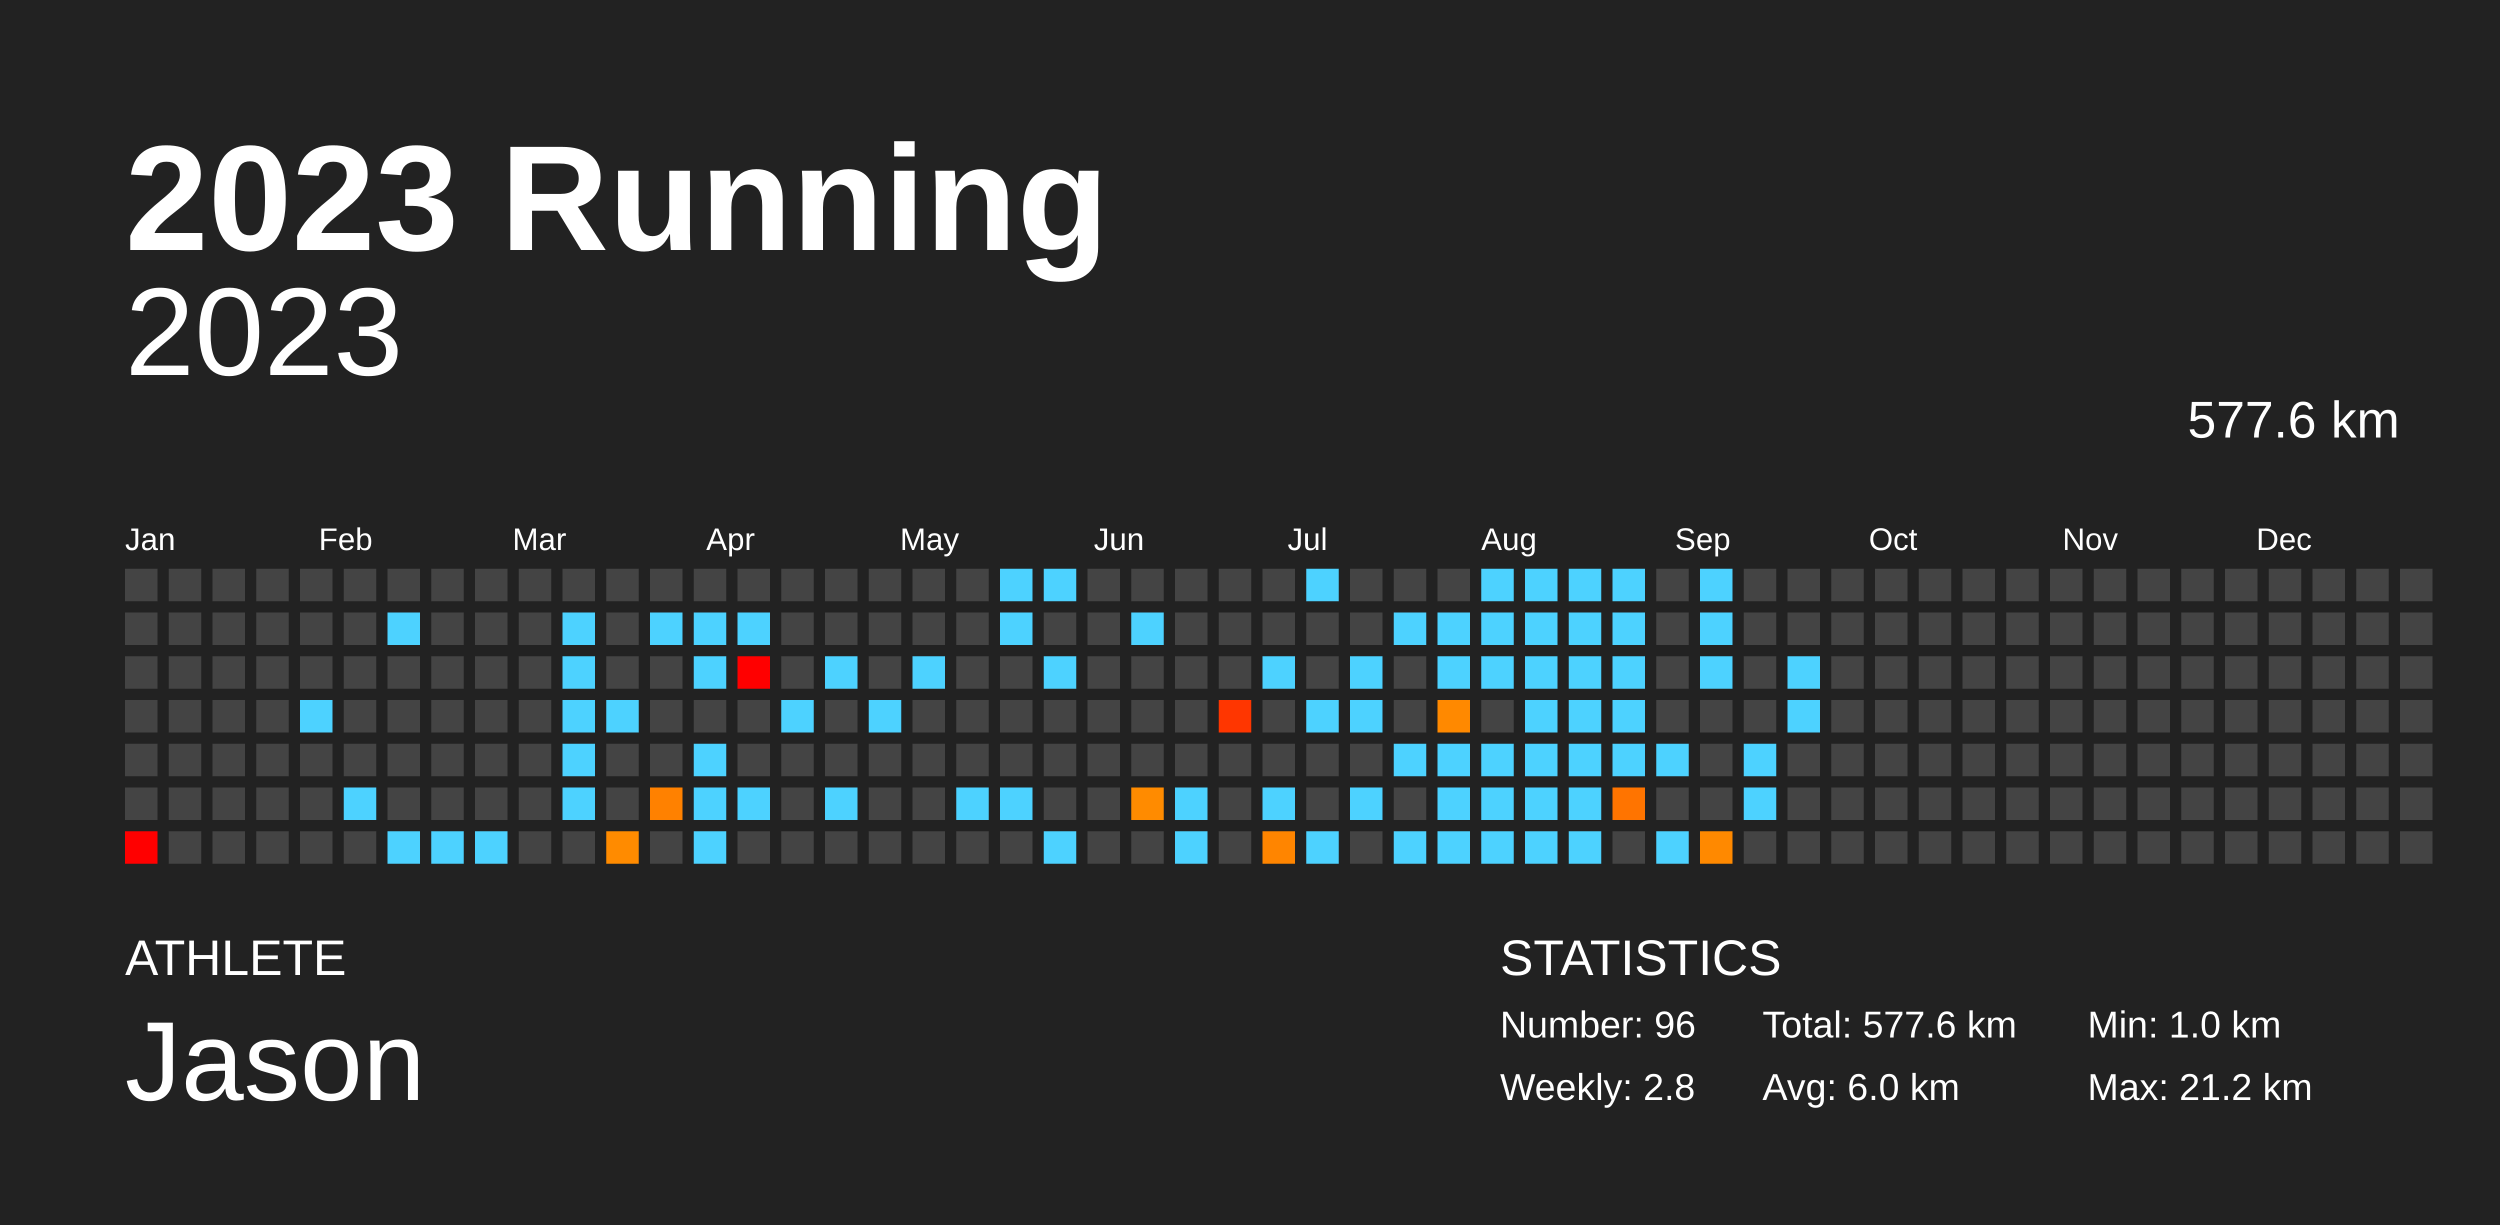
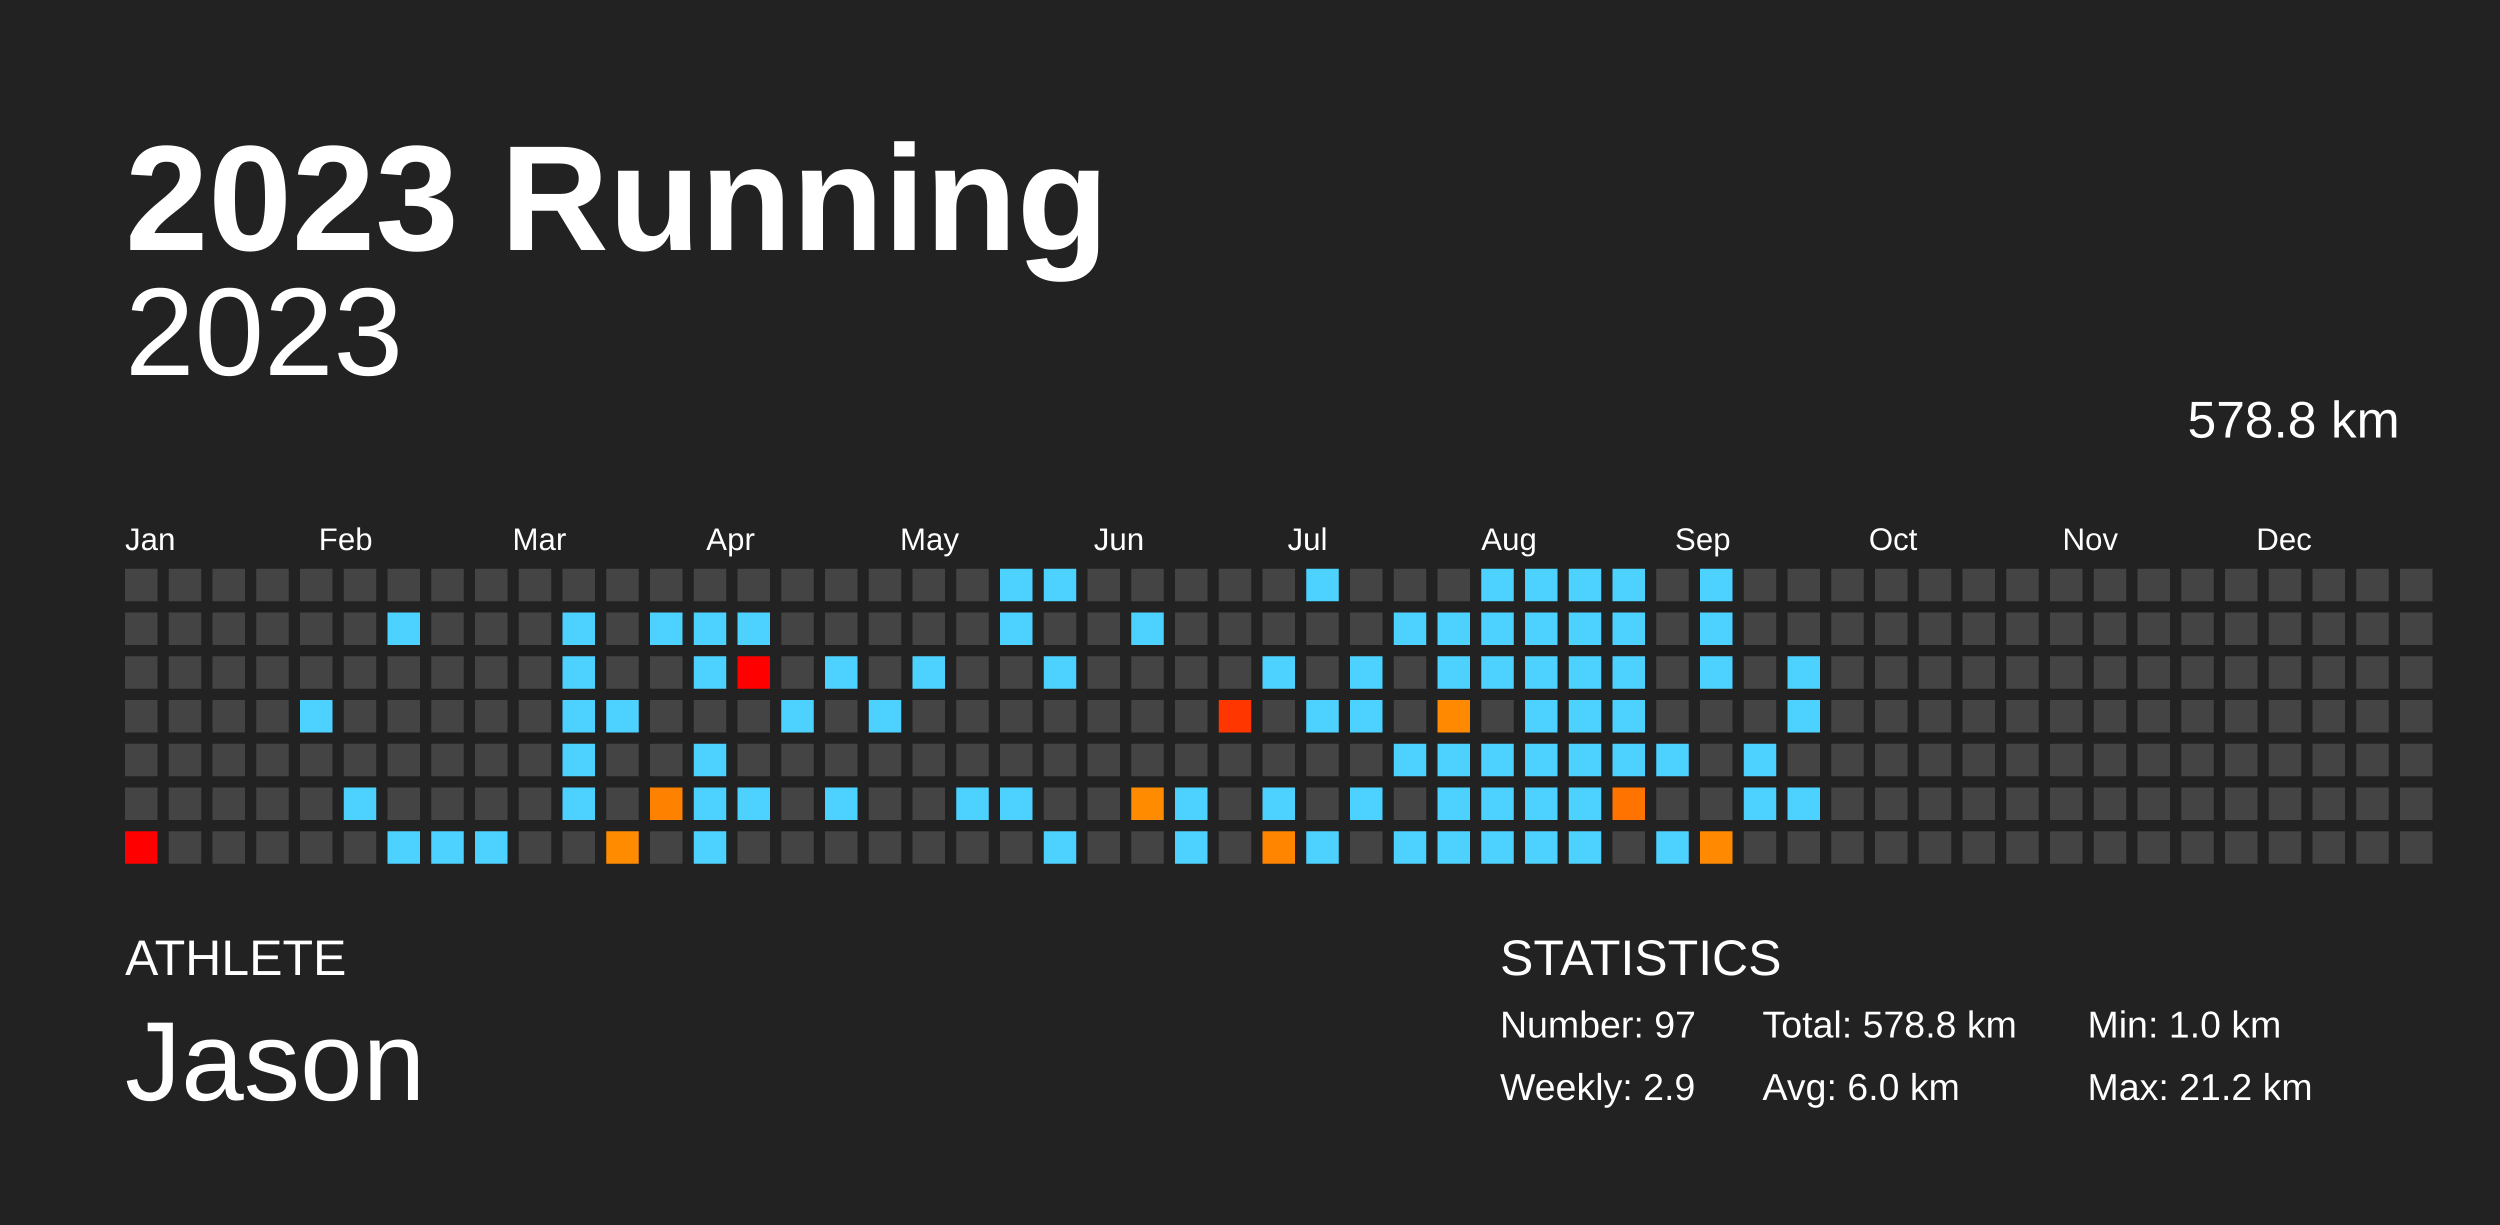
<svg xmlns="http://www.w3.org/2000/svg" baseProfile="full" height="98mm" version="1.1" viewBox="0,0,200,98" width="200mm">
  <defs />
  <rect fill="#222222" height="98" width="200" x="0" y="0" />
  <text fill="#FFFFFF" style="font-size:12px; font-family:Arial; font-weight:bold;" x="10" y="20">2023 Running</text>
  <text fill="#FFFFFF" style="font-size:4px; font-family:Arial" x="10" y="78">ATHLETE</text>
  <text fill="#FFFFFF" style="font-size:9px; font-family:Arial" x="10" y="88">Jason</text>
  <text fill="#FFFFFF" style="font-size:4px; font-family:Arial" x="120" y="78">STATISTICS</text>
-   <text fill="#FFFFFF" style="font-size:3px; font-family:Arial" x="120" y="83">Number: 96</text>
-   <text fill="#FFFFFF" style="font-size:3px; font-family:Arial" x="120" y="88">Weekly: 2.8</text>
-   <text fill="#FFFFFF" style="font-size:3px; font-family:Arial" x="141" y="83">Total: 577.6 km</text>
+   <text fill="#FFFFFF" style="font-size:3px; font-family:Arial" x="120" y="83">Number: 97</text>
+   <text fill="#FFFFFF" style="font-size:3px; font-family:Arial" x="120" y="88">Weekly: 2.9</text>
+   <text fill="#FFFFFF" style="font-size:3px; font-family:Arial" x="141" y="83">Total: 578.8 km</text>
  <text fill="#FFFFFF" style="font-size:3px; font-family:Arial" x="141" y="88">Avg: 6.0 km</text>
  <text fill="#FFFFFF" style="font-size:3px; font-family:Arial" x="167" y="83">Min: 1.0 km</text>
  <text fill="#FFFFFF" style="font-size:3px; font-family:Arial" x="167" y="88">Max: 21.2 km</text>
  <text alignment-baseline="hanging" fill="#FFFFFF" style="font-size:10.0px; font-family:Arial;" x="10" y="30">2023</text>
-   <text alignment-baseline="hanging" fill="#FFFFFF" style="font-size:4.125px; font-family:Arial;" x="175" y="35">577.6 km</text>
+   <text alignment-baseline="hanging" fill="#FFFFFF" style="font-size:4.125px; font-family:Arial;" x="175" y="35">578.8 km</text>
  <text fill="#FFFFFF" style="font-size:2.5px; font-family:Arial" x="10.0" y="44">Jan</text>
  <text fill="#FFFFFF" style="font-size:2.5px; font-family:Arial" x="25.5" y="44">Feb</text>
  <text fill="#FFFFFF" style="font-size:2.5px; font-family:Arial" x="41.0" y="44">Mar</text>
  <text fill="#FFFFFF" style="font-size:2.5px; font-family:Arial" x="56.5" y="44">Apr</text>
  <text fill="#FFFFFF" style="font-size:2.5px; font-family:Arial" x="72.0" y="44">May</text>
  <text fill="#FFFFFF" style="font-size:2.5px; font-family:Arial" x="87.5" y="44">Jun</text>
  <text fill="#FFFFFF" style="font-size:2.5px; font-family:Arial" x="103.0" y="44">Jul</text>
  <text fill="#FFFFFF" style="font-size:2.5px; font-family:Arial" x="118.5" y="44">Aug</text>
  <text fill="#FFFFFF" style="font-size:2.5px; font-family:Arial" x="134.0" y="44">Sep</text>
  <text fill="#FFFFFF" style="font-size:2.5px; font-family:Arial" x="149.5" y="44">Oct</text>
  <text fill="#FFFFFF" style="font-size:2.5px; font-family:Arial" x="165.0" y="44">Nov</text>
  <text fill="#FFFFFF" style="font-size:2.5px; font-family:Arial" x="180.5" y="44">Dec</text>
  <rect fill="#444444" height="2.6" width="2.6" x="10.0" y="45.5" />
  <rect fill="#444444" height="2.6" width="2.6" x="10.0" y="49.0" />
  <rect fill="#444444" height="2.6" width="2.6" x="10.0" y="52.5" />
  <rect fill="#444444" height="2.6" width="2.6" x="10.0" y="56.0" />
  <rect fill="#444444" height="2.6" width="2.6" x="10.0" y="59.5" />
  <rect fill="#444444" height="2.6" width="2.6" x="10.0" y="63.0" />
  <rect fill="red" height="2.6" width="2.6" x="10.0" y="66.5" />
  <rect fill="#444444" height="2.6" width="2.6" x="13.5" y="45.5" />
  <rect fill="#444444" height="2.6" width="2.6" x="13.5" y="49.0" />
  <rect fill="#444444" height="2.6" width="2.6" x="13.5" y="52.5" />
  <rect fill="#444444" height="2.6" width="2.6" x="13.5" y="56.0" />
  <rect fill="#444444" height="2.6" width="2.6" x="13.5" y="59.5" />
  <rect fill="#444444" height="2.6" width="2.6" x="13.5" y="63.0" />
  <rect fill="#444444" height="2.6" width="2.6" x="13.5" y="66.5" />
  <rect fill="#444444" height="2.6" width="2.6" x="17.0" y="45.5" />
  <rect fill="#444444" height="2.6" width="2.6" x="17.0" y="49.0" />
  <rect fill="#444444" height="2.6" width="2.6" x="17.0" y="52.5" />
  <rect fill="#444444" height="2.6" width="2.6" x="17.0" y="56.0" />
  <rect fill="#444444" height="2.6" width="2.6" x="17.0" y="59.5" />
  <rect fill="#444444" height="2.6" width="2.6" x="17.0" y="63.0" />
  <rect fill="#444444" height="2.6" width="2.6" x="17.0" y="66.5" />
  <rect fill="#444444" height="2.6" width="2.6" x="20.5" y="45.5" />
  <rect fill="#444444" height="2.6" width="2.6" x="20.5" y="49.0" />
  <rect fill="#444444" height="2.6" width="2.6" x="20.5" y="52.5" />
  <rect fill="#444444" height="2.6" width="2.6" x="20.5" y="56.0" />
  <rect fill="#444444" height="2.6" width="2.6" x="20.5" y="59.5" />
  <rect fill="#444444" height="2.6" width="2.6" x="20.5" y="63.0" />
  <rect fill="#444444" height="2.6" width="2.6" x="20.5" y="66.5" />
  <rect fill="#444444" height="2.6" width="2.6" x="24.0" y="45.5" />
  <rect fill="#444444" height="2.6" width="2.6" x="24.0" y="49.0" />
  <rect fill="#444444" height="2.6" width="2.6" x="24.0" y="52.5" />
  <rect fill="#4dd2ff" height="2.6" width="2.6" x="24.0" y="56.0" />
  <rect fill="#444444" height="2.6" width="2.6" x="24.0" y="59.5" />
  <rect fill="#444444" height="2.6" width="2.6" x="24.0" y="63.0" />
  <rect fill="#444444" height="2.6" width="2.6" x="24.0" y="66.5" />
  <rect fill="#444444" height="2.6" width="2.6" x="27.5" y="45.5" />
  <rect fill="#444444" height="2.6" width="2.6" x="27.5" y="49.0" />
  <rect fill="#444444" height="2.6" width="2.6" x="27.5" y="52.5" />
  <rect fill="#444444" height="2.6" width="2.6" x="27.5" y="56.0" />
  <rect fill="#444444" height="2.6" width="2.6" x="27.5" y="59.5" />
  <rect fill="#4dd2ff" height="2.6" width="2.6" x="27.5" y="63.0" />
  <rect fill="#444444" height="2.6" width="2.6" x="27.5" y="66.5" />
  <rect fill="#444444" height="2.6" width="2.6" x="31.0" y="45.5" />
  <rect fill="#4dd2ff" height="2.6" width="2.6" x="31.0" y="49.0" />
  <rect fill="#444444" height="2.6" width="2.6" x="31.0" y="52.5" />
  <rect fill="#444444" height="2.6" width="2.6" x="31.0" y="56.0" />
  <rect fill="#444444" height="2.6" width="2.6" x="31.0" y="59.5" />
  <rect fill="#444444" height="2.6" width="2.6" x="31.0" y="63.0" />
  <rect fill="#4dd2ff" height="2.6" width="2.6" x="31.0" y="66.5" />
  <rect fill="#444444" height="2.6" width="2.6" x="34.5" y="45.5" />
  <rect fill="#444444" height="2.6" width="2.6" x="34.5" y="49.0" />
  <rect fill="#444444" height="2.6" width="2.6" x="34.5" y="52.5" />
  <rect fill="#444444" height="2.6" width="2.6" x="34.5" y="56.0" />
  <rect fill="#444444" height="2.6" width="2.6" x="34.5" y="59.5" />
  <rect fill="#444444" height="2.6" width="2.6" x="34.5" y="63.0" />
  <rect fill="#4dd2ff" height="2.6" width="2.6" x="34.5" y="66.5" />
  <rect fill="#444444" height="2.6" width="2.6" x="38.0" y="45.5" />
  <rect fill="#444444" height="2.6" width="2.6" x="38.0" y="49.0" />
  <rect fill="#444444" height="2.6" width="2.6" x="38.0" y="52.5" />
  <rect fill="#444444" height="2.6" width="2.6" x="38.0" y="56.0" />
  <rect fill="#444444" height="2.6" width="2.6" x="38.0" y="59.5" />
  <rect fill="#444444" height="2.6" width="2.6" x="38.0" y="63.0" />
  <rect fill="#4dd2ff" height="2.6" width="2.6" x="38.0" y="66.5" />
  <rect fill="#444444" height="2.6" width="2.6" x="41.5" y="45.5" />
  <rect fill="#444444" height="2.6" width="2.6" x="41.5" y="49.0" />
  <rect fill="#444444" height="2.6" width="2.6" x="41.5" y="52.5" />
  <rect fill="#444444" height="2.6" width="2.6" x="41.5" y="56.0" />
  <rect fill="#444444" height="2.6" width="2.6" x="41.5" y="59.5" />
  <rect fill="#444444" height="2.6" width="2.6" x="41.5" y="63.0" />
  <rect fill="#444444" height="2.6" width="2.6" x="41.5" y="66.5" />
  <rect fill="#444444" height="2.6" width="2.6" x="45.0" y="45.5" />
  <rect fill="#4dd2ff" height="2.6" width="2.6" x="45.0" y="49.0" />
  <rect fill="#4dd2ff" height="2.6" width="2.6" x="45.0" y="52.5" />
  <rect fill="#4dd2ff" height="2.6" width="2.6" x="45.0" y="56.0" />
  <rect fill="#4dd2ff" height="2.6" width="2.6" x="45.0" y="59.5" />
  <rect fill="#4dd2ff" height="2.6" width="2.6" x="45.0" y="63.0" />
  <rect fill="#444444" height="2.6" width="2.6" x="45.0" y="66.5" />
  <rect fill="#444444" height="2.6" width="2.6" x="48.5" y="45.5" />
  <rect fill="#444444" height="2.6" width="2.6" x="48.5" y="49.0" />
  <rect fill="#444444" height="2.6" width="2.6" x="48.5" y="52.5" />
  <rect fill="#4dd2ff" height="2.6" width="2.6" x="48.5" y="56.0" />
  <rect fill="#444444" height="2.6" width="2.6" x="48.5" y="59.5" />
  <rect fill="#444444" height="2.6" width="2.6" x="48.5" y="63.0" />
  <rect fill="#ff8b00" height="2.6" width="2.6" x="48.5" y="66.5" />
  <rect fill="#444444" height="2.6" width="2.6" x="52.0" y="45.5" />
  <rect fill="#4dd2ff" height="2.6" width="2.6" x="52.0" y="49.0" />
  <rect fill="#444444" height="2.6" width="2.6" x="52.0" y="52.5" />
  <rect fill="#444444" height="2.6" width="2.6" x="52.0" y="56.0" />
  <rect fill="#444444" height="2.6" width="2.6" x="52.0" y="59.5" />
  <rect fill="#ff8100" height="2.6" width="2.6" x="52.0" y="63.0" />
  <rect fill="#444444" height="2.6" width="2.6" x="52.0" y="66.5" />
  <rect fill="#444444" height="2.6" width="2.6" x="55.5" y="45.5" />
  <rect fill="#4dd2ff" height="2.6" width="2.6" x="55.5" y="49.0" />
  <rect fill="#4dd2ff" height="2.6" width="2.6" x="55.5" y="52.5" />
  <rect fill="#444444" height="2.6" width="2.6" x="55.5" y="56.0" />
  <rect fill="#4dd2ff" height="2.6" width="2.6" x="55.5" y="59.5" />
  <rect fill="#4dd2ff" height="2.6" width="2.6" x="55.5" y="63.0" />
  <rect fill="#4dd2ff" height="2.6" width="2.6" x="55.5" y="66.5" />
  <rect fill="#444444" height="2.6" width="2.6" x="59.0" y="45.5" />
  <rect fill="#4dd2ff" height="2.6" width="2.6" x="59.0" y="49.0" />
  <rect fill="red" height="2.6" width="2.6" x="59.0" y="52.5" />
  <rect fill="#444444" height="2.6" width="2.6" x="59.0" y="56.0" />
  <rect fill="#444444" height="2.6" width="2.6" x="59.0" y="59.5" />
  <rect fill="#4dd2ff" height="2.6" width="2.6" x="59.0" y="63.0" />
  <rect fill="#444444" height="2.6" width="2.6" x="59.0" y="66.5" />
  <rect fill="#444444" height="2.6" width="2.6" x="62.5" y="45.5" />
  <rect fill="#444444" height="2.6" width="2.6" x="62.5" y="49.0" />
  <rect fill="#444444" height="2.6" width="2.6" x="62.5" y="52.5" />
  <rect fill="#4dd2ff" height="2.6" width="2.6" x="62.5" y="56.0" />
  <rect fill="#444444" height="2.6" width="2.6" x="62.5" y="59.5" />
  <rect fill="#444444" height="2.6" width="2.6" x="62.5" y="63.0" />
  <rect fill="#444444" height="2.6" width="2.6" x="62.5" y="66.5" />
  <rect fill="#444444" height="2.6" width="2.6" x="66.0" y="45.5" />
  <rect fill="#444444" height="2.6" width="2.6" x="66.0" y="49.0" />
  <rect fill="#4dd2ff" height="2.6" width="2.6" x="66.0" y="52.5" />
  <rect fill="#444444" height="2.6" width="2.6" x="66.0" y="56.0" />
  <rect fill="#444444" height="2.6" width="2.6" x="66.0" y="59.5" />
  <rect fill="#4dd2ff" height="2.6" width="2.6" x="66.0" y="63.0" />
  <rect fill="#444444" height="2.6" width="2.6" x="66.0" y="66.5" />
  <rect fill="#444444" height="2.6" width="2.6" x="69.5" y="45.5" />
  <rect fill="#444444" height="2.6" width="2.6" x="69.5" y="49.0" />
  <rect fill="#444444" height="2.6" width="2.6" x="69.5" y="52.5" />
  <rect fill="#4dd2ff" height="2.6" width="2.6" x="69.5" y="56.0" />
  <rect fill="#444444" height="2.6" width="2.6" x="69.5" y="59.5" />
  <rect fill="#444444" height="2.6" width="2.6" x="69.5" y="63.0" />
  <rect fill="#444444" height="2.6" width="2.6" x="69.5" y="66.5" />
  <rect fill="#444444" height="2.6" width="2.6" x="73.0" y="45.5" />
  <rect fill="#444444" height="2.6" width="2.6" x="73.0" y="49.0" />
  <rect fill="#4dd2ff" height="2.6" width="2.6" x="73.0" y="52.5" />
  <rect fill="#444444" height="2.6" width="2.6" x="73.0" y="56.0" />
  <rect fill="#444444" height="2.6" width="2.6" x="73.0" y="59.5" />
  <rect fill="#444444" height="2.6" width="2.6" x="73.0" y="63.0" />
  <rect fill="#444444" height="2.6" width="2.6" x="73.0" y="66.5" />
  <rect fill="#444444" height="2.6" width="2.6" x="76.5" y="45.5" />
  <rect fill="#444444" height="2.6" width="2.6" x="76.5" y="49.0" />
  <rect fill="#444444" height="2.6" width="2.6" x="76.5" y="52.5" />
  <rect fill="#444444" height="2.6" width="2.6" x="76.5" y="56.0" />
  <rect fill="#444444" height="2.6" width="2.6" x="76.5" y="59.5" />
  <rect fill="#4dd2ff" height="2.6" width="2.6" x="76.5" y="63.0" />
  <rect fill="#444444" height="2.6" width="2.6" x="76.5" y="66.5" />
  <rect fill="#4dd2ff" height="2.6" width="2.6" x="80.0" y="45.5" />
  <rect fill="#4dd2ff" height="2.6" width="2.6" x="80.0" y="49.0" />
  <rect fill="#444444" height="2.6" width="2.6" x="80.0" y="52.5" />
  <rect fill="#444444" height="2.6" width="2.6" x="80.0" y="56.0" />
  <rect fill="#444444" height="2.6" width="2.6" x="80.0" y="59.5" />
  <rect fill="#4dd2ff" height="2.6" width="2.6" x="80.0" y="63.0" />
  <rect fill="#444444" height="2.6" width="2.6" x="80.0" y="66.5" />
  <rect fill="#4dd2ff" height="2.6" width="2.6" x="83.5" y="45.5" />
  <rect fill="#444444" height="2.6" width="2.6" x="83.5" y="49.0" />
  <rect fill="#4dd2ff" height="2.6" width="2.6" x="83.5" y="52.5" />
  <rect fill="#444444" height="2.6" width="2.6" x="83.5" y="56.0" />
  <rect fill="#444444" height="2.6" width="2.6" x="83.5" y="59.5" />
  <rect fill="#444444" height="2.6" width="2.6" x="83.5" y="63.0" />
  <rect fill="#4dd2ff" height="2.6" width="2.6" x="83.5" y="66.5" />
  <rect fill="#444444" height="2.6" width="2.6" x="87.0" y="45.5" />
  <rect fill="#444444" height="2.6" width="2.6" x="87.0" y="49.0" />
  <rect fill="#444444" height="2.6" width="2.6" x="87.0" y="52.5" />
  <rect fill="#444444" height="2.6" width="2.6" x="87.0" y="56.0" />
  <rect fill="#444444" height="2.6" width="2.6" x="87.0" y="59.5" />
  <rect fill="#444444" height="2.6" width="2.6" x="87.0" y="63.0" />
  <rect fill="#444444" height="2.6" width="2.6" x="87.0" y="66.5" />
  <rect fill="#444444" height="2.6" width="2.6" x="90.5" y="45.5" />
  <rect fill="#4dd2ff" height="2.6" width="2.6" x="90.5" y="49.0" />
  <rect fill="#444444" height="2.6" width="2.6" x="90.5" y="52.5" />
  <rect fill="#444444" height="2.6" width="2.6" x="90.5" y="56.0" />
  <rect fill="#444444" height="2.6" width="2.6" x="90.5" y="59.5" />
  <rect fill="#ff8b00" height="2.6" width="2.6" x="90.5" y="63.0" />
  <rect fill="#444444" height="2.6" width="2.6" x="90.5" y="66.5" />
  <rect fill="#444444" height="2.6" width="2.6" x="94.0" y="45.5" />
  <rect fill="#444444" height="2.6" width="2.6" x="94.0" y="49.0" />
  <rect fill="#444444" height="2.6" width="2.6" x="94.0" y="52.5" />
  <rect fill="#444444" height="2.6" width="2.6" x="94.0" y="56.0" />
  <rect fill="#444444" height="2.6" width="2.6" x="94.0" y="59.5" />
  <rect fill="#4dd2ff" height="2.6" width="2.6" x="94.0" y="63.0" />
  <rect fill="#4dd2ff" height="2.6" width="2.6" x="94.0" y="66.5" />
  <rect fill="#444444" height="2.6" width="2.6" x="97.5" y="45.5" />
  <rect fill="#444444" height="2.6" width="2.6" x="97.5" y="49.0" />
  <rect fill="#444444" height="2.6" width="2.6" x="97.5" y="52.5" />
  <rect fill="#ff3600" height="2.6" width="2.6" x="97.5" y="56.0" />
  <rect fill="#444444" height="2.6" width="2.6" x="97.5" y="59.5" />
  <rect fill="#444444" height="2.6" width="2.6" x="97.5" y="63.0" />
  <rect fill="#444444" height="2.6" width="2.6" x="97.5" y="66.5" />
  <rect fill="#444444" height="2.6" width="2.6" x="101.0" y="45.5" />
  <rect fill="#444444" height="2.6" width="2.6" x="101.0" y="49.0" />
  <rect fill="#4dd2ff" height="2.6" width="2.6" x="101.0" y="52.5" />
  <rect fill="#444444" height="2.6" width="2.6" x="101.0" y="56.0" />
  <rect fill="#444444" height="2.6" width="2.6" x="101.0" y="59.5" />
  <rect fill="#4dd2ff" height="2.6" width="2.6" x="101.0" y="63.0" />
  <rect fill="#ff8500" height="2.6" width="2.6" x="101.0" y="66.5" />
  <rect fill="#4dd2ff" height="2.6" width="2.6" x="104.5" y="45.5" />
  <rect fill="#444444" height="2.6" width="2.6" x="104.5" y="49.0" />
  <rect fill="#444444" height="2.6" width="2.6" x="104.5" y="52.5" />
  <rect fill="#4dd2ff" height="2.6" width="2.6" x="104.5" y="56.0" />
  <rect fill="#444444" height="2.6" width="2.6" x="104.5" y="59.5" />
  <rect fill="#444444" height="2.6" width="2.6" x="104.5" y="63.0" />
  <rect fill="#4dd2ff" height="2.6" width="2.6" x="104.5" y="66.5" />
  <rect fill="#444444" height="2.6" width="2.6" x="108.0" y="45.5" />
  <rect fill="#444444" height="2.6" width="2.6" x="108.0" y="49.0" />
  <rect fill="#4dd2ff" height="2.6" width="2.6" x="108.0" y="52.5" />
  <rect fill="#4dd2ff" height="2.6" width="2.6" x="108.0" y="56.0" />
  <rect fill="#444444" height="2.6" width="2.6" x="108.0" y="59.5" />
  <rect fill="#4dd2ff" height="2.6" width="2.6" x="108.0" y="63.0" />
  <rect fill="#444444" height="2.6" width="2.6" x="108.0" y="66.5" />
  <rect fill="#444444" height="2.6" width="2.6" x="111.5" y="45.5" />
  <rect fill="#4dd2ff" height="2.6" width="2.6" x="111.5" y="49.0" />
  <rect fill="#444444" height="2.6" width="2.6" x="111.5" y="52.5" />
  <rect fill="#444444" height="2.6" width="2.6" x="111.5" y="56.0" />
  <rect fill="#4dd2ff" height="2.6" width="2.6" x="111.5" y="59.5" />
  <rect fill="#444444" height="2.6" width="2.6" x="111.5" y="63.0" />
  <rect fill="#4dd2ff" height="2.6" width="2.6" x="111.5" y="66.5" />
  <rect fill="#444444" height="2.6" width="2.6" x="115.0" y="45.5" />
  <rect fill="#4dd2ff" height="2.6" width="2.6" x="115.0" y="49.0" />
  <rect fill="#4dd2ff" height="2.6" width="2.6" x="115.0" y="52.5" />
  <rect fill="#ff8900" height="2.6" width="2.6" x="115.0" y="56.0" />
  <rect fill="#4dd2ff" height="2.6" width="2.6" x="115.0" y="59.5" />
  <rect fill="#4dd2ff" height="2.6" width="2.6" x="115.0" y="63.0" />
  <rect fill="#4dd2ff" height="2.6" width="2.6" x="115.0" y="66.5" />
  <rect fill="#4dd2ff" height="2.6" width="2.6" x="118.5" y="45.5" />
  <rect fill="#4dd2ff" height="2.6" width="2.6" x="118.5" y="49.0" />
  <rect fill="#4dd2ff" height="2.6" width="2.6" x="118.5" y="52.5" />
  <rect fill="#444444" height="2.6" width="2.6" x="118.5" y="56.0" />
  <rect fill="#4dd2ff" height="2.6" width="2.6" x="118.5" y="59.5" />
  <rect fill="#4dd2ff" height="2.6" width="2.6" x="118.5" y="63.0" />
  <rect fill="#4dd2ff" height="2.6" width="2.6" x="118.5" y="66.5" />
  <rect fill="#4dd2ff" height="2.6" width="2.6" x="122.0" y="45.5" />
  <rect fill="#4dd2ff" height="2.6" width="2.6" x="122.0" y="49.0" />
  <rect fill="#4dd2ff" height="2.6" width="2.6" x="122.0" y="52.5" />
  <rect fill="#4dd2ff" height="2.6" width="2.6" x="122.0" y="56.0" />
  <rect fill="#4dd2ff" height="2.6" width="2.6" x="122.0" y="59.5" />
  <rect fill="#4dd2ff" height="2.6" width="2.6" x="122.0" y="63.0" />
  <rect fill="#4dd2ff" height="2.6" width="2.6" x="122.0" y="66.5" />
  <rect fill="#4dd2ff" height="2.6" width="2.6" x="125.5" y="45.5" />
  <rect fill="#4dd2ff" height="2.6" width="2.6" x="125.5" y="49.0" />
  <rect fill="#4dd2ff" height="2.6" width="2.6" x="125.5" y="52.5" />
  <rect fill="#4dd2ff" height="2.6" width="2.6" x="125.5" y="56.0" />
  <rect fill="#4dd2ff" height="2.6" width="2.6" x="125.5" y="59.5" />
  <rect fill="#4dd2ff" height="2.6" width="2.6" x="125.5" y="63.0" />
  <rect fill="#4dd2ff" height="2.6" width="2.6" x="125.5" y="66.5" />
  <rect fill="#4dd2ff" height="2.6" width="2.6" x="129.0" y="45.5" />
  <rect fill="#4dd2ff" height="2.6" width="2.6" x="129.0" y="49.0" />
  <rect fill="#4dd2ff" height="2.6" width="2.6" x="129.0" y="52.5" />
  <rect fill="#4dd2ff" height="2.6" width="2.6" x="129.0" y="56.0" />
  <rect fill="#4dd2ff" height="2.6" width="2.6" x="129.0" y="59.5" />
  <rect fill="#ff7400" height="2.6" width="2.6" x="129.0" y="63.0" />
  <rect fill="#444444" height="2.6" width="2.6" x="129.0" y="66.5" />
  <rect fill="#444444" height="2.6" width="2.6" x="132.5" y="45.5" />
  <rect fill="#444444" height="2.6" width="2.6" x="132.5" y="49.0" />
  <rect fill="#444444" height="2.6" width="2.6" x="132.5" y="52.5" />
  <rect fill="#444444" height="2.6" width="2.6" x="132.5" y="56.0" />
  <rect fill="#4dd2ff" height="2.6" width="2.6" x="132.5" y="59.5" />
  <rect fill="#444444" height="2.6" width="2.6" x="132.5" y="63.0" />
  <rect fill="#4dd2ff" height="2.6" width="2.6" x="132.5" y="66.5" />
  <rect fill="#4dd2ff" height="2.6" width="2.6" x="136.0" y="45.5" />
  <rect fill="#4dd2ff" height="2.6" width="2.6" x="136.0" y="49.0" />
  <rect fill="#4dd2ff" height="2.6" width="2.6" x="136.0" y="52.5" />
  <rect fill="#444444" height="2.6" width="2.6" x="136.0" y="56.0" />
  <rect fill="#444444" height="2.6" width="2.6" x="136.0" y="59.5" />
  <rect fill="#444444" height="2.6" width="2.6" x="136.0" y="63.0" />
  <rect fill="#ff8900" height="2.6" width="2.6" x="136.0" y="66.5" />
  <rect fill="#444444" height="2.6" width="2.6" x="139.5" y="45.5" />
  <rect fill="#444444" height="2.6" width="2.6" x="139.5" y="49.0" />
  <rect fill="#444444" height="2.6" width="2.6" x="139.5" y="52.5" />
  <rect fill="#444444" height="2.6" width="2.6" x="139.5" y="56.0" />
  <rect fill="#4dd2ff" height="2.6" width="2.6" x="139.5" y="59.5" />
  <rect fill="#4dd2ff" height="2.6" width="2.6" x="139.5" y="63.0" />
  <rect fill="#444444" height="2.6" width="2.6" x="139.5" y="66.5" />
  <rect fill="#444444" height="2.6" width="2.6" x="143.0" y="45.5" />
  <rect fill="#444444" height="2.6" width="2.6" x="143.0" y="49.0" />
  <rect fill="#4dd2ff" height="2.6" width="2.6" x="143.0" y="52.5" />
  <rect fill="#4dd2ff" height="2.6" width="2.6" x="143.0" y="56.0" />
  <rect fill="#444444" height="2.6" width="2.6" x="143.0" y="59.5" />
-   <rect fill="#444444" height="2.6" width="2.6" x="143.0" y="63.0" />
+   <rect fill="#4dd2ff" height="2.6" width="2.6" x="143.0" y="63.0" />
  <rect fill="#444444" height="2.6" width="2.6" x="143.0" y="66.5" />
  <rect fill="#444444" height="2.6" width="2.6" x="146.5" y="45.5" />
  <rect fill="#444444" height="2.6" width="2.6" x="146.5" y="49.0" />
  <rect fill="#444444" height="2.6" width="2.6" x="146.5" y="52.5" />
  <rect fill="#444444" height="2.6" width="2.6" x="146.5" y="56.0" />
  <rect fill="#444444" height="2.6" width="2.6" x="146.5" y="59.5" />
  <rect fill="#444444" height="2.6" width="2.6" x="146.5" y="63.0" />
  <rect fill="#444444" height="2.6" width="2.6" x="146.5" y="66.5" />
  <rect fill="#444444" height="2.6" width="2.6" x="150.0" y="45.5" />
  <rect fill="#444444" height="2.6" width="2.6" x="150.0" y="49.0" />
  <rect fill="#444444" height="2.6" width="2.6" x="150.0" y="52.5" />
  <rect fill="#444444" height="2.6" width="2.6" x="150.0" y="56.0" />
  <rect fill="#444444" height="2.6" width="2.6" x="150.0" y="59.5" />
  <rect fill="#444444" height="2.6" width="2.6" x="150.0" y="63.0" />
  <rect fill="#444444" height="2.6" width="2.6" x="150.0" y="66.5" />
  <rect fill="#444444" height="2.6" width="2.6" x="153.5" y="45.5" />
  <rect fill="#444444" height="2.6" width="2.6" x="153.5" y="49.0" />
  <rect fill="#444444" height="2.6" width="2.6" x="153.5" y="52.5" />
  <rect fill="#444444" height="2.6" width="2.6" x="153.5" y="56.0" />
  <rect fill="#444444" height="2.6" width="2.6" x="153.5" y="59.5" />
  <rect fill="#444444" height="2.6" width="2.6" x="153.5" y="63.0" />
  <rect fill="#444444" height="2.6" width="2.6" x="153.5" y="66.5" />
  <rect fill="#444444" height="2.6" width="2.6" x="157.0" y="45.5" />
  <rect fill="#444444" height="2.6" width="2.6" x="157.0" y="49.0" />
  <rect fill="#444444" height="2.6" width="2.6" x="157.0" y="52.5" />
  <rect fill="#444444" height="2.6" width="2.6" x="157.0" y="56.0" />
  <rect fill="#444444" height="2.6" width="2.6" x="157.0" y="59.5" />
  <rect fill="#444444" height="2.6" width="2.6" x="157.0" y="63.0" />
  <rect fill="#444444" height="2.6" width="2.6" x="157.0" y="66.5" />
  <rect fill="#444444" height="2.6" width="2.6" x="160.5" y="45.5" />
  <rect fill="#444444" height="2.6" width="2.6" x="160.5" y="49.0" />
  <rect fill="#444444" height="2.6" width="2.6" x="160.5" y="52.5" />
  <rect fill="#444444" height="2.6" width="2.6" x="160.5" y="56.0" />
  <rect fill="#444444" height="2.6" width="2.6" x="160.5" y="59.5" />
  <rect fill="#444444" height="2.6" width="2.6" x="160.5" y="63.0" />
  <rect fill="#444444" height="2.6" width="2.6" x="160.5" y="66.5" />
  <rect fill="#444444" height="2.6" width="2.6" x="164.0" y="45.5" />
  <rect fill="#444444" height="2.6" width="2.6" x="164.0" y="49.0" />
  <rect fill="#444444" height="2.6" width="2.6" x="164.0" y="52.5" />
  <rect fill="#444444" height="2.6" width="2.6" x="164.0" y="56.0" />
  <rect fill="#444444" height="2.6" width="2.6" x="164.0" y="59.5" />
  <rect fill="#444444" height="2.6" width="2.6" x="164.0" y="63.0" />
  <rect fill="#444444" height="2.6" width="2.6" x="164.0" y="66.5" />
  <rect fill="#444444" height="2.6" width="2.6" x="167.5" y="45.5" />
  <rect fill="#444444" height="2.6" width="2.6" x="167.5" y="49.0" />
  <rect fill="#444444" height="2.6" width="2.6" x="167.5" y="52.5" />
  <rect fill="#444444" height="2.6" width="2.6" x="167.5" y="56.0" />
  <rect fill="#444444" height="2.6" width="2.6" x="167.5" y="59.5" />
  <rect fill="#444444" height="2.6" width="2.6" x="167.5" y="63.0" />
  <rect fill="#444444" height="2.6" width="2.6" x="167.5" y="66.5" />
  <rect fill="#444444" height="2.6" width="2.6" x="171.0" y="45.5" />
  <rect fill="#444444" height="2.6" width="2.6" x="171.0" y="49.0" />
  <rect fill="#444444" height="2.6" width="2.6" x="171.0" y="52.5" />
  <rect fill="#444444" height="2.6" width="2.6" x="171.0" y="56.0" />
  <rect fill="#444444" height="2.6" width="2.6" x="171.0" y="59.5" />
  <rect fill="#444444" height="2.6" width="2.6" x="171.0" y="63.0" />
  <rect fill="#444444" height="2.6" width="2.6" x="171.0" y="66.5" />
  <rect fill="#444444" height="2.6" width="2.6" x="174.5" y="45.5" />
  <rect fill="#444444" height="2.6" width="2.6" x="174.5" y="49.0" />
  <rect fill="#444444" height="2.6" width="2.6" x="174.5" y="52.5" />
  <rect fill="#444444" height="2.6" width="2.6" x="174.5" y="56.0" />
  <rect fill="#444444" height="2.6" width="2.6" x="174.5" y="59.5" />
  <rect fill="#444444" height="2.6" width="2.6" x="174.5" y="63.0" />
  <rect fill="#444444" height="2.6" width="2.6" x="174.5" y="66.5" />
  <rect fill="#444444" height="2.6" width="2.6" x="178.0" y="45.5" />
  <rect fill="#444444" height="2.6" width="2.6" x="178.0" y="49.0" />
  <rect fill="#444444" height="2.6" width="2.6" x="178.0" y="52.5" />
  <rect fill="#444444" height="2.6" width="2.6" x="178.0" y="56.0" />
  <rect fill="#444444" height="2.6" width="2.6" x="178.0" y="59.5" />
  <rect fill="#444444" height="2.6" width="2.6" x="178.0" y="63.0" />
  <rect fill="#444444" height="2.6" width="2.6" x="178.0" y="66.5" />
  <rect fill="#444444" height="2.6" width="2.6" x="181.5" y="45.5" />
  <rect fill="#444444" height="2.6" width="2.6" x="181.5" y="49.0" />
  <rect fill="#444444" height="2.6" width="2.6" x="181.5" y="52.5" />
  <rect fill="#444444" height="2.6" width="2.6" x="181.5" y="56.0" />
  <rect fill="#444444" height="2.6" width="2.6" x="181.5" y="59.5" />
  <rect fill="#444444" height="2.6" width="2.6" x="181.5" y="63.0" />
  <rect fill="#444444" height="2.6" width="2.6" x="181.5" y="66.5" />
  <rect fill="#444444" height="2.6" width="2.6" x="185.0" y="45.5" />
  <rect fill="#444444" height="2.6" width="2.6" x="185.0" y="49.0" />
  <rect fill="#444444" height="2.6" width="2.6" x="185.0" y="52.5" />
  <rect fill="#444444" height="2.6" width="2.6" x="185.0" y="56.0" />
  <rect fill="#444444" height="2.6" width="2.6" x="185.0" y="59.5" />
  <rect fill="#444444" height="2.6" width="2.6" x="185.0" y="63.0" />
  <rect fill="#444444" height="2.6" width="2.6" x="185.0" y="66.5" />
  <rect fill="#444444" height="2.6" width="2.6" x="188.5" y="45.5" />
  <rect fill="#444444" height="2.6" width="2.6" x="188.5" y="49.0" />
  <rect fill="#444444" height="2.6" width="2.6" x="188.5" y="52.5" />
  <rect fill="#444444" height="2.6" width="2.6" x="188.5" y="56.0" />
  <rect fill="#444444" height="2.6" width="2.6" x="188.5" y="59.5" />
  <rect fill="#444444" height="2.6" width="2.6" x="188.5" y="63.0" />
  <rect fill="#444444" height="2.6" width="2.6" x="188.5" y="66.5" />
  <rect fill="#444444" height="2.6" width="2.6" x="192.0" y="45.5" />
  <rect fill="#444444" height="2.6" width="2.6" x="192.0" y="49.0" />
  <rect fill="#444444" height="2.6" width="2.6" x="192.0" y="52.5" />
  <rect fill="#444444" height="2.6" width="2.6" x="192.0" y="56.0" />
  <rect fill="#444444" height="2.6" width="2.6" x="192.0" y="59.5" />
  <rect fill="#444444" height="2.6" width="2.6" x="192.0" y="63.0" />
  <rect fill="#444444" height="2.6" width="2.6" x="192.0" y="66.5" />
</svg>
